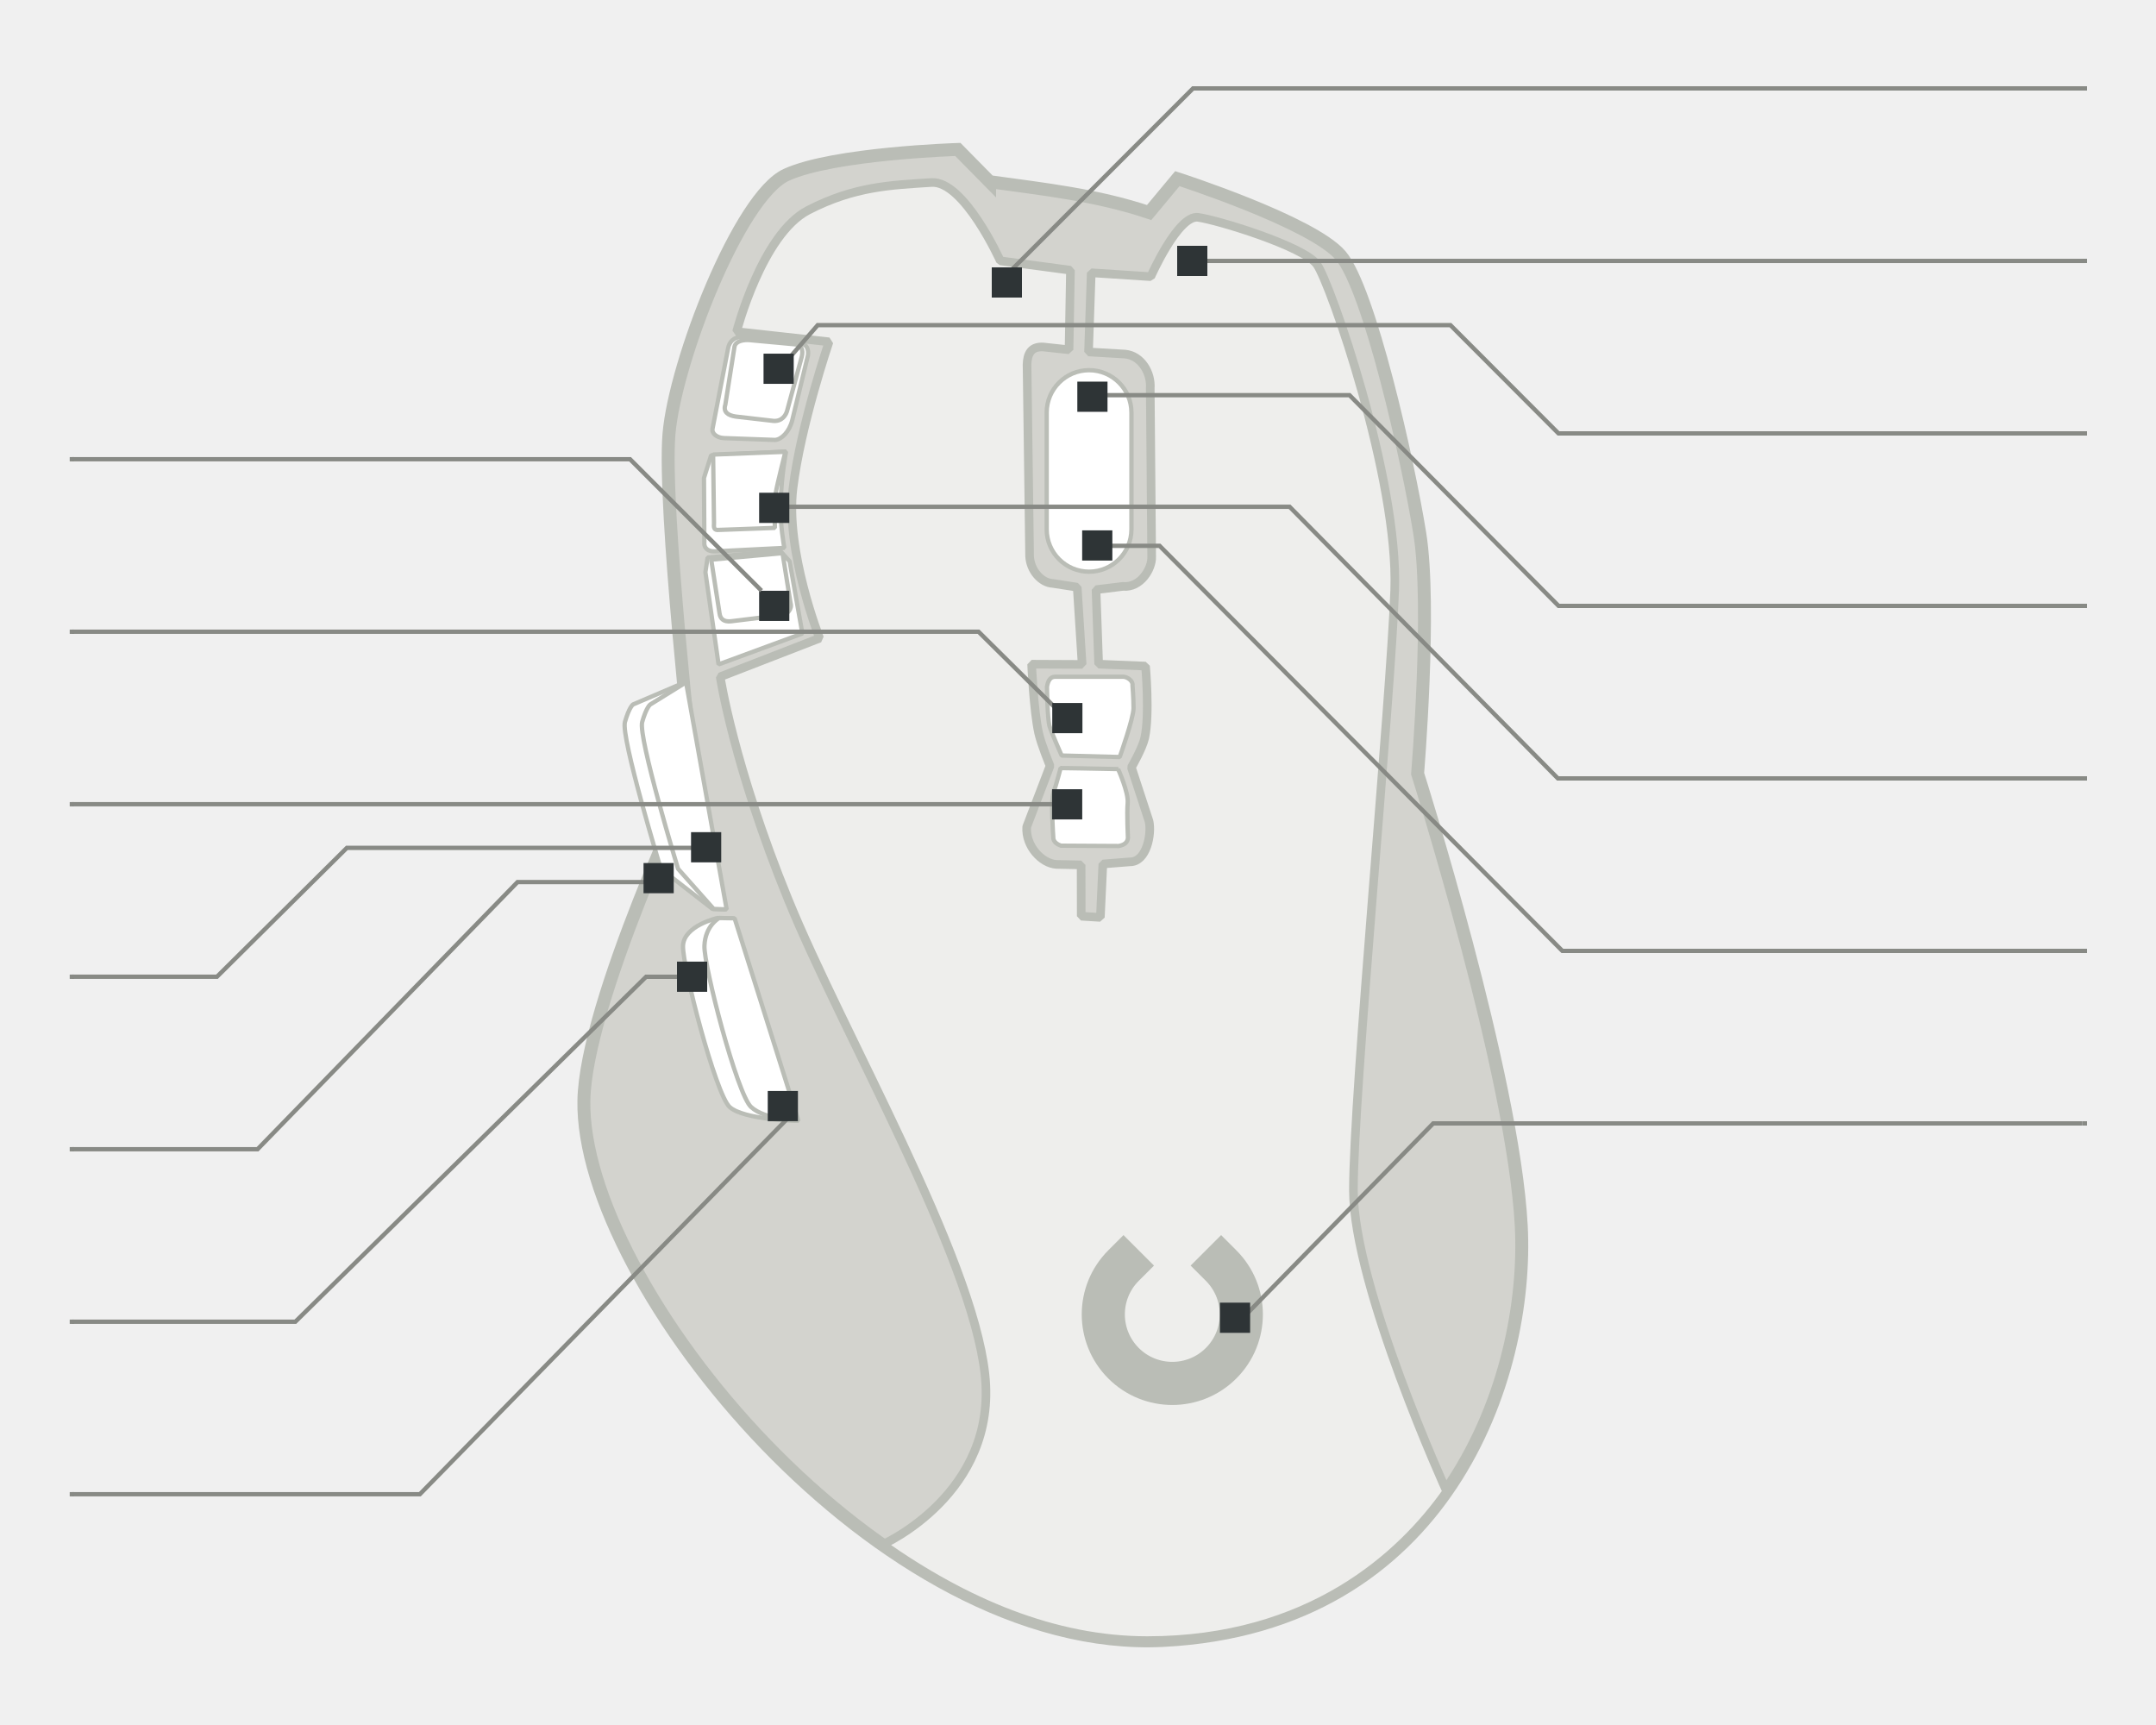
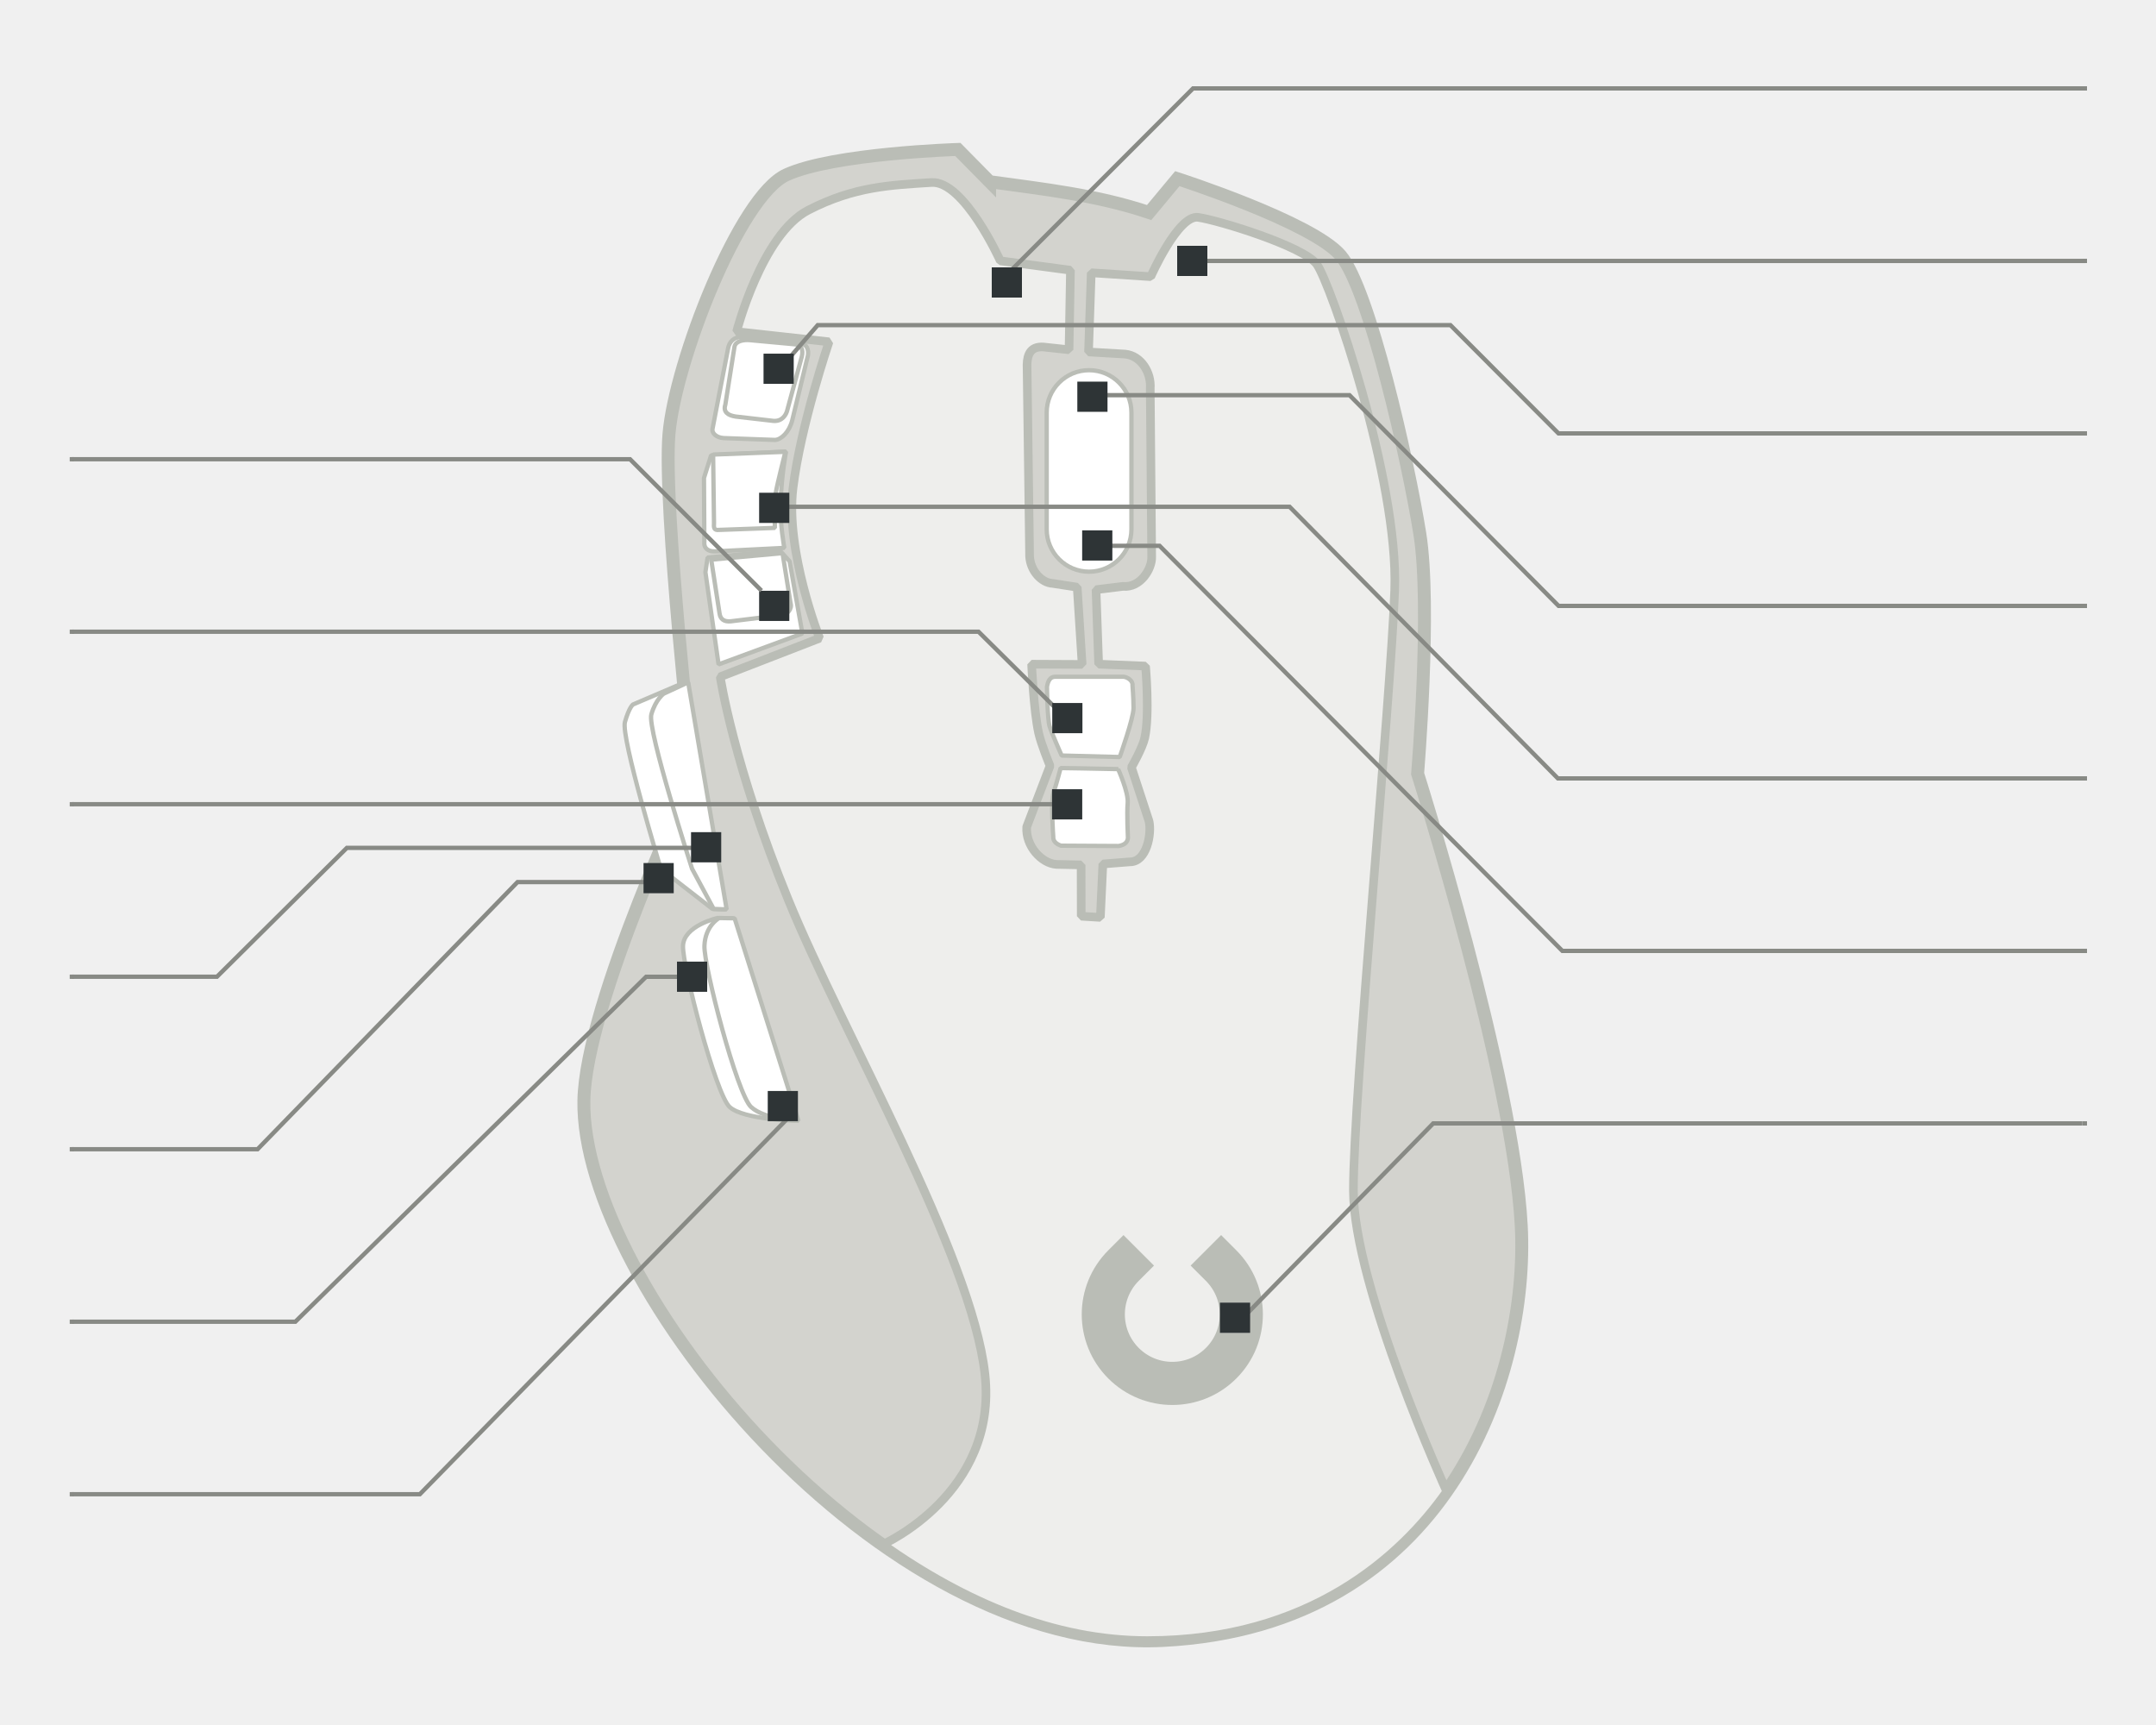
<svg xmlns="http://www.w3.org/2000/svg" width="500" height="400" viewBox="0 0 500 400" version="1.1" id="svg8">
  <defs id="defs2" />
  <g id="layer2" transform="translate(0,-400)" style="display:inline">
    <g id="g1433" transform="translate(-407.7097)">
      <path id="path1375" d="m 637.213,442.133 -7.369,-7.479 c 0,0 -28.829,0.882 -39.762,5.883 -10.933,5 -25.817,43.444 -27.23,60.107 -1.413,16.663 5.591,79.273 5.591,79.273 0,0 -24.916,52.536 -25.324,75.279 -0.763,42.45 68.621,128.54 134.369,125.196 65.748,-3.344 84.874,-61.252 83.016,-96.183 -1.857,-34.931 -24.035,-104.815 -24.035,-104.815 0,0 3.222,-38.682 0.514,-55.621 -2.708,-16.938 -11.716,-56.806 -18.39,-64.558 -6.674,-7.752 -37.846,-17.789 -37.846,-17.789 l -6.537,7.856 c -12.131,-4.074 -24.556,-5.431 -36.997,-7.151 z" style="color:#000000;overflow:visible;opacity:1;vector-effect:none;fill:#d3d3ce;fill-opacity:1;stroke:#babdb6;stroke-width:3;stroke-linecap:butt;stroke-linejoin:miter;stroke-miterlimit:4;stroke-dasharray:none;stroke-dashoffset:0;stroke-opacity:1;marker:none;marker-start:none;marker-mid:none;marker-end:none;paint-order:normal" />
      <path id="path1382" d="m 612.411,758.143 c 0,0 26.763,-11.805 23.718,-39.472 -3.045,-27.667 -32.981,-79.077 -45.646,-110.12 -12.665,-31.044 -15.749,-51.617 -15.749,-51.617 l 23.051,-8.939 c 0,0 -7.961,-20.182 -6.173,-34.801 1.788,-14.619 8.356,-33.933 8.356,-33.933 l -21.431,-2.362 c 0,0 5.833,-22.589 16.601,-28.152 10.768,-5.563 19.239,-5.815 28.582,-6.427 7.561,-0.495 15.972,18.162 15.972,18.162 l 16.268,2.174 -0.327,18.45 -5.255,-0.565 c -3.674,-0.568 -4.422,1.657 -4.484,3.998 l 0.592,44.467 c 0.179,3.311 2.727,6.153 5.366,6.278 l 5.676,0.872 1.14,17.913 -11.712,-0.053 c 0,0 0.469,10.736 1.625,15.955 0.581,2.624 2.646,7.617 2.646,7.617 l -5.411,14.144 c -0.314,4.45 3.465,8.486 6.871,8.707 l 5.747,0.117 0.023,11.901 4.439,0.272 0.576,-12.389 6.316,-0.495 c 3.864,0 5.051,-6.484 4.395,-9.417 l -4.087,-12.49 c 0,0 2.549,-4.397 3.09,-6.839 1.199,-5.417 0.186,-16.643 0.186,-16.643 l -10.873,-0.448 -0.609,-17.272 6.245,-0.764 c 4.065,0.385 6.78,-4.109 6.663,-6.865 l -0.333,-39.01 c 0.28,-3.637 -2.078,-7.625 -5.837,-7.99 l -8.477,-0.495 0.629,-18.362 13.799,0.9 c 0,0 6.345,-14.402 10.991,-13.75 4.646,0.652 24.415,6.699 27.512,10.87 3.098,4.171 18.994,49.841 18.072,75.555 -0.922,25.714 -9.573,116.684 -9.573,139.144 0,22.461 21.649,69.896 21.649,69.896 -10.482,14.902 -31.787,34.56 -69.457,34.56 -21.635,0 -42.341,-8.877 -61.364,-22.282 z" style="color:#000000;overflow:visible;opacity:1;vector-effect:none;fill:#eeeeec;fill-opacity:1;stroke:#babdb6;stroke-width:2;stroke-linecap:butt;stroke-linejoin:bevel;stroke-miterlimit:4;stroke-dasharray:none;stroke-dashoffset:0;stroke-opacity:1;marker:none;marker-start:none;marker-mid:none;marker-end:none;paint-order:normal" />
      <path style="color:#000000;overflow:visible;opacity:1;vector-effect:none;fill:#ffffff;fill-opacity:1;stroke:#babdb6;stroke-width:1;stroke-linecap:butt;stroke-linejoin:bevel;stroke-miterlimit:4;stroke-dasharray:none;stroke-dashoffset:0;stroke-opacity:1;marker:none;marker-start:none;marker-mid:none;marker-end:none;paint-order:normal" d="m 566.542,558.217 9.41,52.658 -3.014,-0.109 -11.983,-9.309 c 0,0 -9.315,-30.543 -8.315,-34.043 1,-3.5 1.88,-4.059 1.88,-4.059 z" id="path1498" />
-       <path id="path1389" d="m 566.818,558.217 9.41,52.658 -3.014,-0.109 -8.259,-9.309 c 0,0 -9.315,-30.543 -8.315,-34.043 1,-3.5 1.88,-4.059 1.88,-4.059 z" style="color:#000000;overflow:visible;opacity:1;vector-effect:none;fill:#ffffff;fill-opacity:1;stroke:#babdb6;stroke-width:1;stroke-linecap:butt;stroke-linejoin:bevel;stroke-miterlimit:4;stroke-dasharray:none;stroke-dashoffset:0;stroke-opacity:1;marker:none;marker-start:none;marker-mid:none;marker-end:none;paint-order:normal" />
+       <path id="path1389" d="m 567.309,558.217 8.919,52.658 -3.014,-0.109 -5.006,-9.309 c 0,0 -10.446,-32.296 -9.446,-35.796 1,-3.5 2.868,-4.806 2.868,-4.806 z" style="color:#000000;overflow:visible;opacity:1;vector-effect:none;fill:#ffffff;fill-opacity:1;stroke:#babdb6;stroke-width:1;stroke-linecap:butt;stroke-linejoin:bevel;stroke-miterlimit:4;stroke-dasharray:none;stroke-dashoffset:0;stroke-opacity:1;marker:none;marker-start:none;marker-mid:none;marker-end:none;paint-order:normal" />
      <path style="color:#000000;overflow:visible;opacity:1;vector-effect:none;fill:#ffffff;fill-opacity:1;stroke:#babdb6;stroke-width:1;stroke-linecap:butt;stroke-linejoin:bevel;stroke-miterlimit:4;stroke-dasharray:none;stroke-dashoffset:0;stroke-opacity:1;marker:none;marker-start:none;marker-mid:none;marker-end:none;paint-order:normal" d="m 577.681,612.939 -3.585,-0.062 c 0,0 -7.828,1.76 -7.991,6.457 -0.163,4.696 7.579,34.373 10.801,37.347 3.223,2.975 15.583,3.228 15.583,3.228 z" id="path1500" />
      <path id="path1396" d="m 578.075,612.939 -3.585,-0.062 c 0,0 -3.251,1.76 -3.414,6.457 -0.163,4.696 7.579,34.373 10.801,37.347 3.223,2.975 11.006,3.228 11.006,3.228 z" style="color:#000000;overflow:visible;opacity:1;vector-effect:none;fill:#ffffff;fill-opacity:1;stroke:#babdb6;stroke-width:1;stroke-linecap:butt;stroke-linejoin:bevel;stroke-miterlimit:4;stroke-dasharray:none;stroke-dashoffset:0;stroke-opacity:1;marker:none;marker-start:none;marker-mid:none;marker-end:none;paint-order:normal" />
      <path id="path1398" d="m 571.808,529.289 16.752,-1.617 2.267,2.479 2.966,16.747 -19.439,7.167 -3.053,-21.387 z" style="color:#000000;overflow:visible;opacity:1;vector-effect:none;fill:#ffffff;fill-opacity:1;stroke:#babdb6;stroke-width:1;stroke-linecap:butt;stroke-linejoin:bevel;stroke-miterlimit:4;stroke-dasharray:none;stroke-dashoffset:0;stroke-opacity:1;marker:none;marker-start:none;marker-mid:none;marker-end:none;paint-order:normal" />
      <path id="path1400" d="m 572.647,529.774 1.934,12.464 c 0.174,1.344 1.049,1.977 2.6,1.835 l 12.205,-1.497 c 0.756,-0.105 2.097,-1.305 1.66,-2.699 l -1.855,-11.61 z" style="color:#000000;overflow:visible;opacity:1;vector-effect:none;fill:#ffffff;fill-opacity:1;stroke:#babdb6;stroke-width:1;stroke-linecap:butt;stroke-linejoin:bevel;stroke-miterlimit:4;stroke-dasharray:none;stroke-dashoffset:0;stroke-opacity:1;marker:none;marker-start:none;marker-mid:none;marker-end:none;paint-order:normal" />
      <rect ry="9.827" rx="9.827" y="485.839" x="650.448" height="46.727" width="19.654" id="rect932" style="color:#000000;overflow:visible;opacity:1;vector-effect:none;fill:#ffffff;fill-opacity:1;stroke:#babdb6;stroke-width:1;stroke-linecap:butt;stroke-linejoin:bevel;stroke-miterlimit:4;stroke-dasharray:none;stroke-dashoffset:0;stroke-opacity:1;marker:none;marker-start:none;marker-mid:none;marker-end:none;paint-order:normal" />
      <path id="path1408" d="m 590.006,504.708 c 0,0 -1.035,5.105 -1.282,12.103 -0.163,4.621 0.882,10.235 0.882,10.235 l -16.101,0.81 c -1.343,0.063 -2.622,-0.557 -2.45,-2.195 l -0.087,-14.829 1.661,-5.258 z" style="color:#000000;overflow:visible;opacity:1;vector-effect:none;fill:#ffffff;fill-opacity:1;stroke:#babdb6;stroke-width:1;stroke-linecap:butt;stroke-linejoin:bevel;stroke-miterlimit:4;stroke-dasharray:none;stroke-dashoffset:0;stroke-opacity:1;marker:none;marker-start:none;marker-mid:none;marker-end:none;paint-order:normal" />
      <path id="path1410" d="m 573.09,505.403 0.206,15.859 c -0.071,1.054 -0.053,1.751 1.135,1.615 l 12.985,-0.468 c 0,0 -0.16,-5.932 0.189,-8.061 0.349,-2.129 2.245,-9.584 2.245,-9.584 z" style="color:#000000;overflow:visible;opacity:1;vector-effect:none;fill:#ffffff;fill-opacity:1;stroke:#babdb6;stroke-width:1;stroke-linecap:butt;stroke-linejoin:bevel;stroke-miterlimit:4;stroke-dasharray:none;stroke-dashoffset:0;stroke-opacity:1;marker:none;marker-start:none;marker-mid:none;marker-end:none;paint-order:normal" />
      <path id="path1412" d="m 572.959,499.38 c -0.239,1.106 0.964,2.118 2.592,2.206 l 11.935,0.43 c 1.445,-0.125 3.244,-1.82 3.95,-4.54 l 3.643,-15.043 c 0.179,-1.272 -0.137,-2.719 -1.867,-2.775 l -13.725,-1.458 c -1.446,-0.096 -2.69,1.026 -2.938,2.655 z" style="color:#000000;overflow:visible;opacity:1;vector-effect:none;fill:#ffffff;fill-opacity:1;stroke:#babdb6;stroke-width:1;stroke-linecap:butt;stroke-linejoin:bevel;stroke-miterlimit:4;stroke-dasharray:none;stroke-dashoffset:0;stroke-opacity:1;marker:none;marker-start:none;marker-mid:none;marker-end:none;paint-order:normal" />
      <path id="path1414" d="m 581.622,478.873 c -1.419,-0.125 -3.231,0.151 -3.567,1.462 l -2.132,13.5 c -0.542,1.66 0.551,2.488 2.414,2.759 l 8.732,1.004 c 2.01,0.161 2.982,-1.374 3.249,-2.6 l 3.355,-12.37 c 0.319,-1.421 0.037,-2.704 -1.817,-2.809 z" style="color:#000000;overflow:visible;opacity:1;vector-effect:none;fill:#ffffff;fill-opacity:1;stroke:#babdb6;stroke-width:1;stroke-linecap:butt;stroke-linejoin:bevel;stroke-miterlimit:4;stroke-dasharray:none;stroke-dashoffset:0;stroke-opacity:1;marker:none;marker-start:none;marker-mid:none;marker-end:none;paint-order:normal" />
      <path id="path1416" d="m 667.015,578.343 c 0,0 2.434,5.379 2.217,7.836 -0.218,2.457 0.057,8.125 0.057,8.125 -0.084,0.83 -0.544,1.594 -2.162,1.872 l -13.39,-0.077 c -0.785,-0.29 -1.848,-0.89 -1.762,-2.033 0,0 -0.62,-8.35 0.067,-10.322 0.687,-1.972 1.633,-5.642 1.633,-5.642 0,0 8.04,0.112 13.341,0.24 z" style="color:#000000;overflow:visible;opacity:1;vector-effect:none;fill:#ffffff;fill-opacity:1;stroke:#babdb6;stroke-width:1;stroke-linecap:butt;stroke-linejoin:bevel;stroke-miterlimit:4;stroke-dasharray:none;stroke-dashoffset:0;stroke-opacity:1;marker:none;marker-start:none;marker-mid:none;marker-end:none;paint-order:normal" />
      <path id="path1418" d="m 653.917,575.197 13.467,0.347 c 0,0 3.206,-8.973 3.206,-11.34 0,-2.366 -0.241,-5.298 -0.241,-5.298 0.146,-1.051 -1.208,-1.932 -2.122,-1.983 h -15.769 c -1.305,-0.022 -1.734,1.141 -1.939,2.311 0,0 0.084,7.543 0.608,9.211 0.524,1.667 2.79,6.752 2.79,6.752 z" style="color:#000000;overflow:visible;opacity:1;vector-effect:none;fill:#ffffff;fill-opacity:1;stroke:#babdb6;stroke-width:1;stroke-linecap:butt;stroke-linejoin:bevel;stroke-miterlimit:4;stroke-dasharray:none;stroke-dashoffset:0;stroke-opacity:1;marker:none;marker-start:none;marker-mid:none;marker-end:none;paint-order:normal" />
    </g>
    <path style="color:#000000;display:inline;overflow:visible;vector-effect:none;fill:none;fill-opacity:1;stroke:#babdb6;stroke-width:10;stroke-linecap:square;stroke-linejoin:bevel;stroke-miterlimit:4;stroke-dasharray:none;stroke-opacity:1" id="path883" d="m -693.47,283.189 a 16.005,16.005 0 0 1 -22.634,0 16.005,16.005 0 0 1 0,-22.634 16.005,16.005 0 0 1 22.634,0" transform="rotate(-90)" />
  </g>
  <g id="layer3" style="display:inline">
    <path style="color:#000000;overflow:visible;opacity:1;vector-effect:none;fill:none;fill-opacity:1;stroke:#888a85;stroke-width:1;stroke-linecap:square;stroke-linejoin:miter;stroke-miterlimit:4;stroke-dasharray:none;stroke-dashoffset:0;stroke-opacity:1;marker:none;marker-start:none;marker-mid:none;marker-end:none;paint-order:normal" d="m 234.687,62.492 41.986,-41.986 H 483" id="path954" />
    <rect style="color:#000000;overflow:visible;opacity:1;vector-effect:none;fill:#2e3436;fill-opacity:1;stroke:none;stroke-width:2;stroke-linecap:square;stroke-linejoin:miter;stroke-miterlimit:4;stroke-dasharray:none;stroke-dashoffset:0;stroke-opacity:1;marker:none;marker-start:none;marker-mid:none;marker-end:none;paint-order:normal" id="rect952" width="7" height="7" x="230" y="62" />
    <path id="path958" d="M 275.037,60.506 H 483.056" style="color:#000000;overflow:visible;opacity:1;vector-effect:none;fill:none;fill-opacity:1;stroke:#888a85;stroke-width:1;stroke-linecap:square;stroke-linejoin:miter;stroke-miterlimit:4;stroke-dasharray:none;stroke-dashoffset:0;stroke-opacity:1;marker:none;marker-start:none;marker-mid:none;marker-end:none;paint-order:normal" />
    <rect y="57" x="273" height="7" width="7" id="rect968" style="color:#000000;overflow:visible;opacity:1;vector-effect:none;fill:#2e3436;fill-opacity:1;stroke:none;stroke-width:2;stroke-linecap:square;stroke-linejoin:miter;stroke-miterlimit:4;stroke-dasharray:none;stroke-dashoffset:0;stroke-opacity:1;marker:none;marker-start:none;marker-mid:none;marker-end:none;paint-order:normal" />
    <path style="color:#000000;overflow:visible;opacity:1;vector-effect:none;fill:none;fill-opacity:1;stroke:#888a85;stroke-width:1;stroke-linecap:square;stroke-linejoin:miter;stroke-miterlimit:4;stroke-dasharray:none;stroke-dashoffset:0;stroke-opacity:1;marker:none;marker-start:none;marker-mid:none;marker-end:none;paint-order:normal" d="M 483,100.506 H 361.437 L 336.373,75.397 H 189.628 l -8.651,10" id="path960" />
    <rect style="color:#000000;overflow:visible;opacity:1;vector-effect:none;fill:#2e3436;fill-opacity:1;stroke:none;stroke-width:2;stroke-linecap:square;stroke-linejoin:miter;stroke-miterlimit:4;stroke-dasharray:none;stroke-dashoffset:0;stroke-opacity:1;marker:none;marker-start:none;marker-mid:none;marker-end:none;paint-order:normal" id="rect970" width="7" height="7" x="177.073" y="82.008" />
    <path id="path962" d="M 482.985,180.506 H 361.295 l -62.225,-62.991 -119.282,-0.004" style="color:#000000;overflow:visible;opacity:1;vector-effect:none;fill:none;fill-opacity:1;stroke:#888a85;stroke-width:1;stroke-linecap:square;stroke-linejoin:miter;stroke-miterlimit:4;stroke-dasharray:none;stroke-dashoffset:0;stroke-opacity:1;marker:none;marker-start:none;marker-mid:none;marker-end:none;paint-order:normal" />
    <rect y="136.991" x="176.05" height="7" width="7" id="rect972" style="color:#000000;overflow:visible;opacity:1;vector-effect:none;fill:#2e3436;fill-opacity:1;stroke:none;stroke-width:2;stroke-linecap:square;stroke-linejoin:miter;stroke-miterlimit:4;stroke-dasharray:none;stroke-dashoffset:0;stroke-opacity:1;marker:none;marker-start:none;marker-mid:none;marker-end:none;paint-order:normal" />
    <path style="color:#000000;overflow:visible;opacity:1;vector-effect:none;fill:none;fill-opacity:1;stroke:#888a85;stroke-width:1;stroke-linecap:square;stroke-linejoin:miter;stroke-miterlimit:4;stroke-dasharray:none;stroke-dashoffset:0;stroke-opacity:1;marker:none;marker-start:none;marker-mid:none;marker-end:none;paint-order:normal" d="m 483,220.506 -120.666,0 -93.414,-93.936 h -15.676" id="path964" />
    <rect style="color:#000000;overflow:visible;opacity:1;vector-effect:none;fill:#2e3436;fill-opacity:1;stroke:none;stroke-width:2;stroke-linecap:square;stroke-linejoin:miter;stroke-miterlimit:4;stroke-dasharray:none;stroke-dashoffset:0;stroke-opacity:1;marker:none;marker-start:none;marker-mid:none;marker-end:none;paint-order:normal" id="rect974" width="7" height="7" x="250.966" y="122.982" />
    <rect style="color:#000000;overflow:visible;vector-effect:none;fill:#888a85;fill-opacity:1;stroke:none;stroke-linecap:round" id="button0" width="1" height="1" x="483" y="20" />
    <rect y="60" x="483" height="1" width="1" id="button1" style="color:#000000;overflow:visible;vector-effect:none;fill:#888a85;fill-opacity:1;stroke:none;stroke-linecap:round" />
    <rect style="color:#000000;overflow:visible;vector-effect:none;fill:#888a85;fill-opacity:1;stroke:none;stroke-linecap:round" id="button2" width="1" height="1" x="483" y="100" />
    <rect y="140" x="483" height="1" width="1" id="button3" style="color:#000000;overflow:visible;vector-effect:none;fill:#888a85;fill-opacity:1;stroke:none;stroke-linecap:round" />
    <rect style="color:#000000;overflow:visible;vector-effect:none;fill:#888a85;fill-opacity:1;stroke:none;stroke-linecap:round" id="button4" width="1" height="1" x="483" y="180" />
    <path id="path1247" d="m 17.169,146.484 h 209.763 l 18.826,18.646" style="color:#000000;overflow:visible;opacity:1;vector-effect:none;fill:none;fill-opacity:1;stroke:#888a85;stroke-width:1;stroke-linecap:square;stroke-linejoin:miter;stroke-miterlimit:4;stroke-dasharray:none;stroke-dashoffset:0;stroke-opacity:1;marker:none;marker-start:none;marker-mid:none;marker-end:none;paint-order:normal" />
    <rect y="-170.016" x="-251.027" height="7" width="7" id="rect1249" style="color:#000000;overflow:visible;opacity:1;vector-effect:none;fill:#2e3436;fill-opacity:1;stroke:none;stroke-width:2;stroke-linecap:square;stroke-linejoin:miter;stroke-miterlimit:4;stroke-dasharray:none;stroke-dashoffset:0;stroke-opacity:1;marker:none;marker-start:none;marker-mid:none;marker-end:none;paint-order:normal" transform="scale(-1)" />
    <rect y="-106.99" x="-17.169" height="1" width="1" id="button6" style="color:#000000;overflow:visible;vector-effect:none;fill:#888a85;fill-opacity:1;stroke:none;stroke-linecap:round" transform="scale(-1)" />
    <path style="color:#000000;overflow:visible;opacity:1;vector-effect:none;fill:none;fill-opacity:1;stroke:#888a85;stroke-width:1;stroke-linecap:square;stroke-linejoin:miter;stroke-miterlimit:4;stroke-dasharray:none;stroke-dashoffset:0;stroke-opacity:1;marker:none;marker-start:none;marker-mid:none;marker-end:none;paint-order:normal" d="M 17.169,186.484 H 246.822" id="path1259" />
    <rect transform="scale(-1)" style="color:#000000;overflow:visible;opacity:1;vector-effect:none;fill:#2e3436;fill-opacity:1;stroke:none;stroke-width:2;stroke-linecap:square;stroke-linejoin:miter;stroke-miterlimit:4;stroke-dasharray:none;stroke-dashoffset:0;stroke-opacity:1;marker:none;marker-start:none;marker-mid:none;marker-end:none;paint-order:normal" id="rect1261" width="7" height="7" x="-250.983" y="-190.012" />
    <rect transform="scale(-1)" style="color:#000000;overflow:visible;vector-effect:none;fill:#888a85;fill-opacity:1;stroke:none;stroke-linecap:round" id="button7" width="1" height="1" x="-17.169" y="-146.99" />
    <path style="color:#000000;overflow:visible;opacity:1;vector-effect:none;fill:none;fill-opacity:1;stroke:#888a85;stroke-width:1;stroke-linecap:square;stroke-linejoin:miter;stroke-miterlimit:4;stroke-dasharray:none;stroke-dashoffset:0;stroke-opacity:1;marker:none;marker-start:none;marker-mid:none;marker-end:none;paint-order:normal" d="m 17.169,226.484 h 33.151 l 30.123,-29.877 81.709,0" id="path1295" />
    <rect transform="scale(-1)" style="color:#000000;overflow:visible;opacity:1;vector-effect:none;fill:#2e3436;fill-opacity:1;stroke:none;stroke-width:2;stroke-linecap:square;stroke-linejoin:miter;stroke-miterlimit:4;stroke-dasharray:none;stroke-dashoffset:0;stroke-opacity:1;marker:none;marker-start:none;marker-mid:none;marker-end:none;paint-order:normal" id="rect1297" width="7" height="7" x="-167.26" y="-199.965" />
    <path id="path1299" d="m 17.169,266.484 h 42.567 l 60.285,-61.948 h 31.83" style="color:#000000;overflow:visible;opacity:1;vector-effect:none;fill:none;fill-opacity:1;stroke:#888a85;stroke-width:1;stroke-linecap:square;stroke-linejoin:miter;stroke-miterlimit:4;stroke-dasharray:none;stroke-dashoffset:0;stroke-opacity:1;marker:none;marker-start:none;marker-mid:none;marker-end:none;paint-order:normal" />
    <rect y="-207.124" x="-156.243" height="7" width="7" id="rect1301" style="color:#000000;overflow:visible;opacity:1;vector-effect:none;fill:#2e3436;fill-opacity:1;stroke:none;stroke-width:2;stroke-linecap:square;stroke-linejoin:miter;stroke-miterlimit:4;stroke-dasharray:none;stroke-dashoffset:0;stroke-opacity:1;marker:none;marker-start:none;marker-mid:none;marker-end:none;paint-order:normal" transform="scale(-1)" />
    <rect transform="scale(-1)" style="color:#000000;overflow:visible;vector-effect:none;fill:#888a85;fill-opacity:1;stroke:none;stroke-linecap:round" id="button8" width="1" height="1" x="-17.169" y="-186.99" />
    <rect y="-226.99" x="-17.169" height="1" width="1" id="button9" style="color:#000000;overflow:visible;vector-effect:none;fill:#888a85;fill-opacity:1;stroke:none;stroke-linecap:round" transform="scale(-1)" />
    <rect style="color:#000000;overflow:visible;opacity:1;vector-effect:none;fill:#2e3436;fill-opacity:1;stroke:none;stroke-width:2;stroke-linecap:square;stroke-linejoin:miter;stroke-miterlimit:4;stroke-dasharray:none;stroke-dashoffset:0;stroke-opacity:1;marker:none;marker-start:none;marker-mid:none;marker-end:none;paint-order:normal" id="rect1435" width="7" height="7" x="176.05" y="114.26" />
    <path style="color:#000000;overflow:visible;opacity:1;vector-effect:none;fill:none;fill-opacity:1;stroke:#888a85;stroke-width:1;stroke-linecap:square;stroke-linejoin:miter;stroke-miterlimit:4;stroke-dasharray:none;stroke-dashoffset:0;stroke-opacity:1;marker:none;marker-start:none;marker-mid:none;marker-end:none;paint-order:normal" d="m 17.169,106.484 128.942,0 30.123,30.123" id="path1437" />
    <rect transform="scale(-1)" style="color:#000000;overflow:visible;vector-effect:none;fill:#888a85;fill-opacity:1;stroke:none;stroke-linecap:round" id="button10" width="1" height="1" x="-17.169" y="-266.99" />
    <path id="path1502" d="M 17.169,306.484 H 68.496 L 149.841,226.497 h 10.853" style="color:#000000;overflow:visible;opacity:1;vector-effect:none;fill:none;fill-opacity:1;stroke:#888a85;stroke-width:1;stroke-linecap:square;stroke-linejoin:miter;stroke-miterlimit:4;stroke-dasharray:none;stroke-dashoffset:0;stroke-opacity:1;marker:none;marker-start:none;marker-mid:none;marker-end:none;paint-order:normal" />
    <rect y="-229.985" x="-164.003" height="7" width="7" id="rect1504" style="color:#000000;overflow:visible;opacity:1;vector-effect:none;fill:#2e3436;fill-opacity:1;stroke:none;stroke-width:2;stroke-linecap:square;stroke-linejoin:miter;stroke-miterlimit:4;stroke-dasharray:none;stroke-dashoffset:0;stroke-opacity:1;marker:none;marker-start:none;marker-mid:none;marker-end:none;paint-order:normal" transform="scale(-1)" />
    <path style="color:#000000;overflow:visible;opacity:1;vector-effect:none;fill:none;fill-opacity:1;stroke:#888a85;stroke-width:1;stroke-linecap:square;stroke-linejoin:miter;stroke-miterlimit:4;stroke-dasharray:none;stroke-dashoffset:0;stroke-opacity:1;marker:none;marker-start:none;marker-mid:none;marker-end:none;paint-order:normal" d="m 17.169,346.484 80.201,0 85.698,-87.553" id="path1506" />
    <rect transform="scale(-1)" style="color:#000000;overflow:visible;opacity:1;vector-effect:none;fill:#2e3436;fill-opacity:1;stroke:none;stroke-width:2;stroke-linecap:square;stroke-linejoin:miter;stroke-miterlimit:4;stroke-dasharray:none;stroke-dashoffset:0;stroke-opacity:1;marker:none;marker-start:none;marker-mid:none;marker-end:none;paint-order:normal" id="rect1508" width="7" height="7" x="-185.05" y="-259.982" />
    <rect style="color:#000000;overflow:visible;vector-effect:none;fill:#888a85;fill-opacity:1;stroke:none;stroke-linecap:round" id="button5" width="1" height="1" x="483" y="220" />
    <path style="color:#000000;overflow:visible;opacity:1;vector-effect:none;fill:none;fill-opacity:1;stroke:#888a85;stroke-width:1;stroke-linecap:square;stroke-linejoin:miter;stroke-miterlimit:4;stroke-dasharray:none;stroke-dashoffset:0;stroke-opacity:1;marker:none;marker-start:none;marker-mid:none;marker-end:none;paint-order:normal" d="M 482.985,140.506 H 361.459 l -48.49,-48.866 -60.329,-0.004" id="path1512" />
    <rect y="88.494" x="249.843" height="7" width="7" id="rect1514" style="color:#000000;overflow:visible;opacity:1;vector-effect:none;fill:#2e3436;fill-opacity:1;stroke:none;stroke-width:2;stroke-linecap:square;stroke-linejoin:miter;stroke-miterlimit:4;stroke-dasharray:none;stroke-dashoffset:0;stroke-opacity:1;marker:none;marker-start:none;marker-mid:none;marker-end:none;paint-order:normal" />
    <rect y="-306.99" x="-17.169" height="1" width="1" id="button11" style="color:#000000;overflow:visible;vector-effect:none;fill:#888a85;fill-opacity:1;stroke:none;stroke-linecap:round" transform="scale(-1)" />
    <rect transform="scale(-1)" style="color:#000000;overflow:visible;vector-effect:none;fill:#888a85;fill-opacity:1;stroke:none;stroke-linecap:round" id="button12" width="1" height="1" x="-17.169" y="-346.99" />
  </g>
  <g id="layer1" style="display:inline">
    <path style="color:#000000;display:inline;overflow:visible;opacity:1;vector-effect:none;fill:none;fill-opacity:1;stroke:#888a85;stroke-width:1;stroke-linecap:square;stroke-linejoin:miter;stroke-miterlimit:4;stroke-dasharray:none;stroke-dashoffset:0;stroke-opacity:1;marker:none;marker-start:none;marker-mid:none;marker-end:none;paint-order:normal" d="m 288.681,305.134 43.692,-44.628 H 482.455" id="path877" />
    <rect style="color:#000000;display:inline;overflow:visible;opacity:1;vector-effect:none;fill:#2e3436;fill-opacity:1;stroke:none;stroke-width:2;stroke-linecap:square;stroke-linejoin:miter;stroke-miterlimit:4;stroke-dasharray:none;stroke-dashoffset:0;stroke-opacity:1;marker:none;marker-start:none;marker-mid:none;marker-end:none;paint-order:normal" id="rect879" width="7" height="7" x="282.916" y="302.065" />
    <rect style="color:#000000;display:inline;overflow:visible;vector-effect:none;fill:#888a85;fill-opacity:1;stroke:none;stroke-linecap:round" id="led0" width="1" height="1" x="483" y="260" />
  </g>
</svg>
